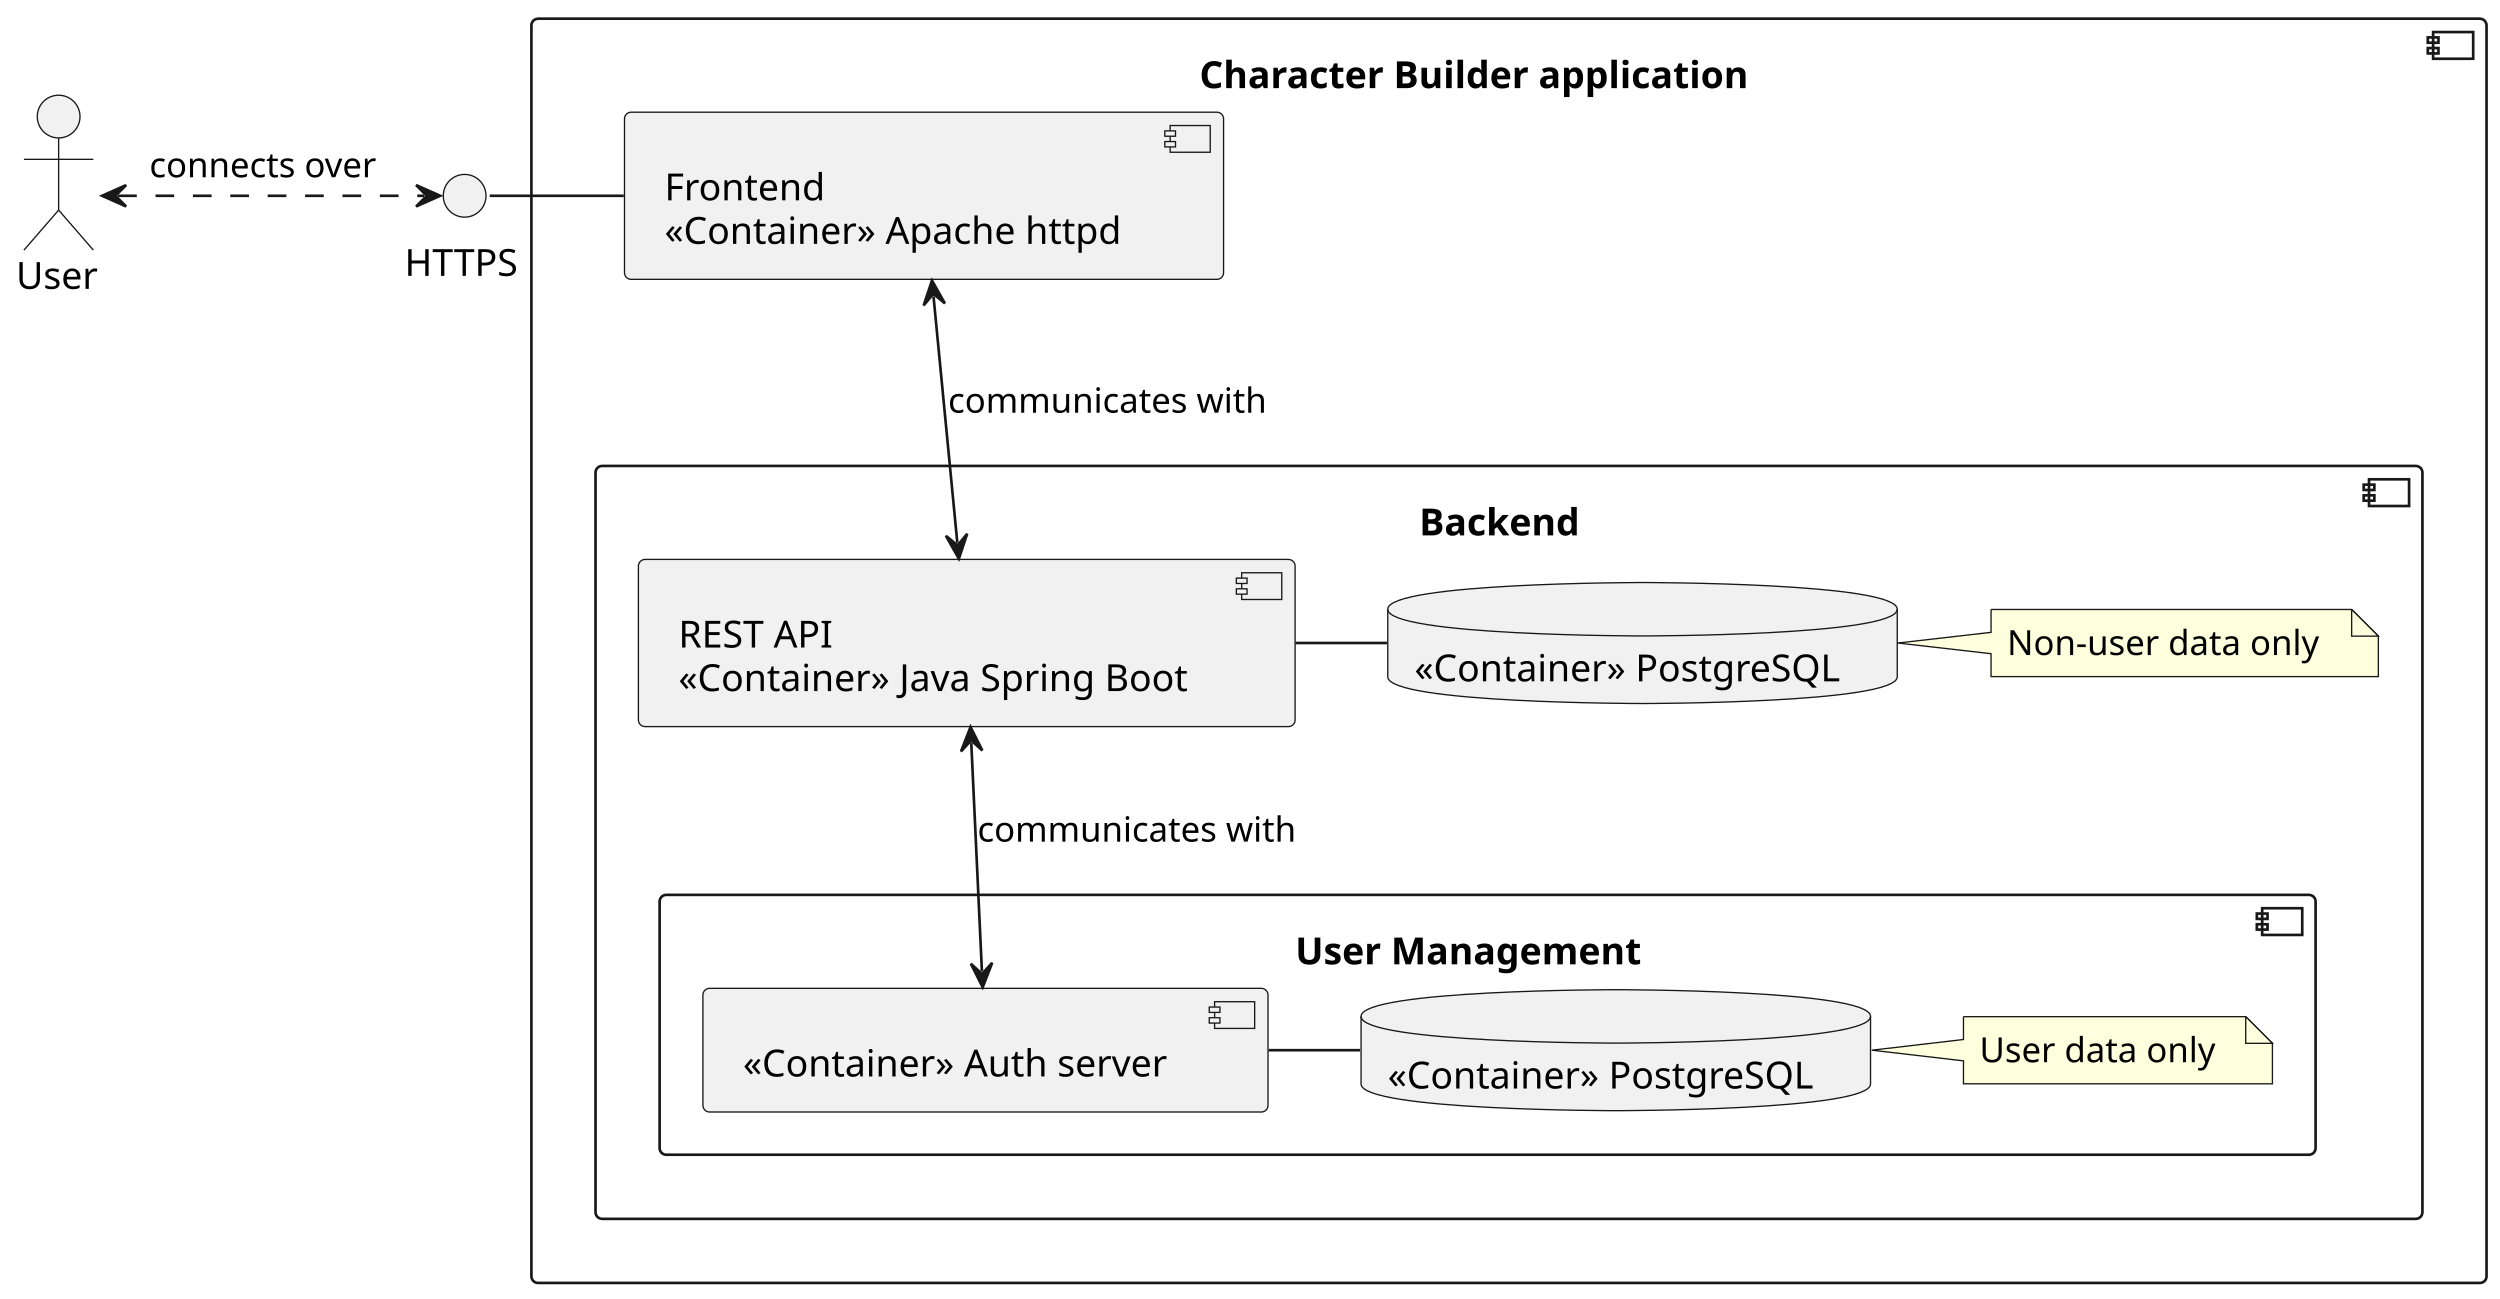
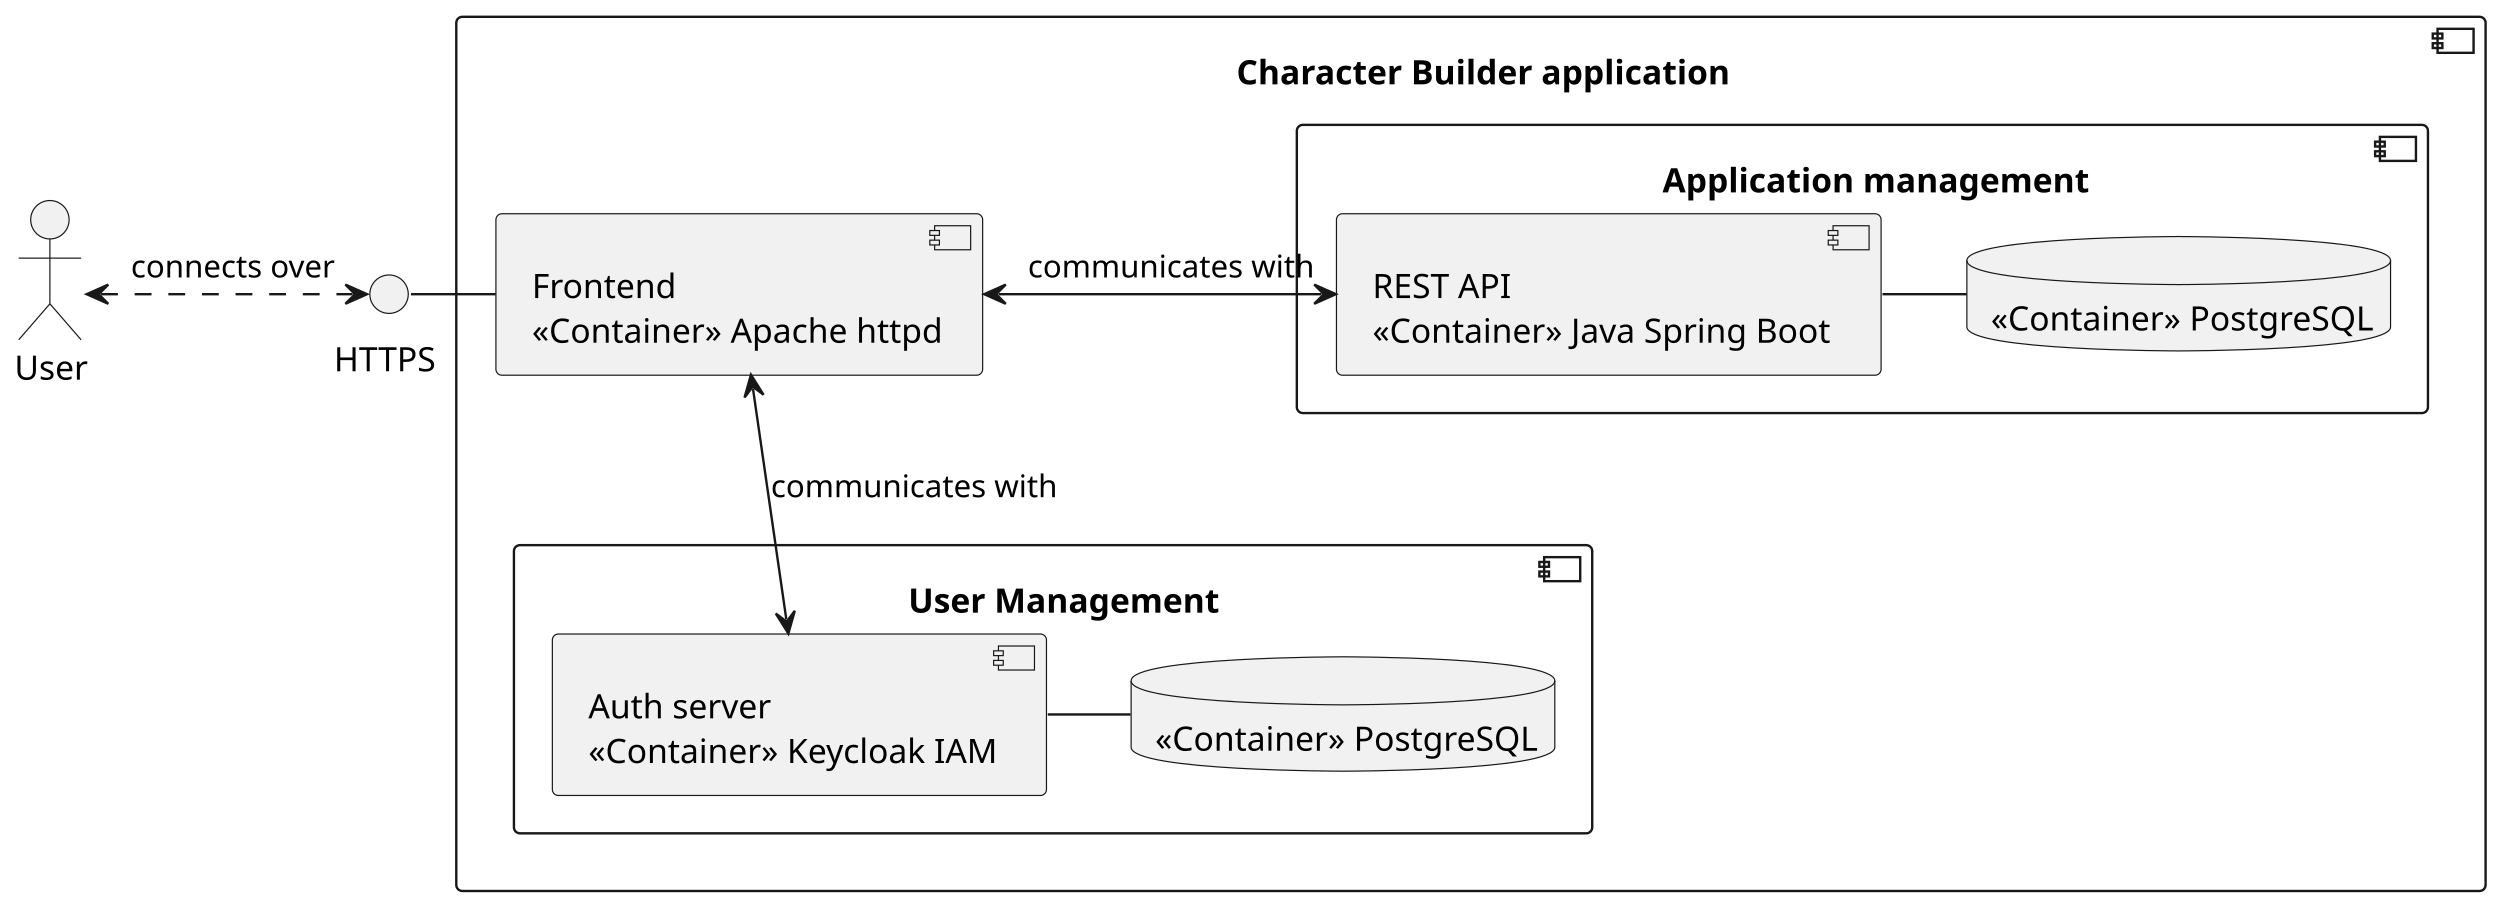
- <svg xmlns="http://www.w3.org/2000/svg" contentStyleType="text/css" height="486px" preserveAspectRatio="none" style="width:936px;height:486px;background:#FFFFFF;" version="1.1" viewBox="0 0 936 486" width="936px" zoomAndPan="magnify">
+ <svg xmlns="http://www.w3.org/2000/svg" contentStyleType="text/css" height="377px" preserveAspectRatio="none" style="width:1041px;height:377px;background:#FFFFFF;" version="1.1" viewBox="0 0 1041 377" width="1041px" zoomAndPan="magnify">
  <defs />
  <g>
    <g id="cluster_Character Builder application">
-       <rect fill="none" height="473.34" rx="2.5" ry="2.5" style="stroke:#181818;stroke-width:1.0;" width="732" x="198.96" y="7" />
-       <rect fill="none" height="10" style="stroke:#181818;stroke-width:1.0;" width="15" x="910.96" y="12" />
-       <rect fill="none" height="2" style="stroke:#181818;stroke-width:1.0;" width="4" x="908.96" y="14" />
-       <rect fill="none" height="2" style="stroke:#181818;stroke-width:1.0;" width="4" x="908.96" y="18" />
-       <text fill="#000000" font-family="sans-serif" font-size="14" font-weight="bold" lengthAdjust="spacing" textLength="231.745" x="449.087" y="32.995">Character Builder application</text>
+       <rect fill="none" height="364" rx="2.5" ry="2.5" style="stroke:#181818;stroke-width:1.0;" width="845" x="190" y="7" />
+       <rect fill="none" height="10" style="stroke:#181818;stroke-width:1.0;" width="15" x="1015" y="12" />
+       <rect fill="none" height="2" style="stroke:#181818;stroke-width:1.0;" width="4" x="1013" y="14" />
+       <rect fill="none" height="2" style="stroke:#181818;stroke-width:1.0;" width="4" x="1013" y="18" />
+       <text fill="#000000" font-family="sans-serif" font-size="14" font-weight="bold" lengthAdjust="spacing" textLength="195.269" x="514.866" y="35.107">Character Builder application</text>
    </g>
-     <g id="cluster_Backend">
-       <rect fill="none" height="281.89" rx="2.5" ry="2.5" style="stroke:#181818;stroke-width:1.0;" width="684" x="222.96" y="174.45" />
-       <rect fill="none" height="10" style="stroke:#181818;stroke-width:1.0;" width="15" x="886.96" y="179.45" />
-       <rect fill="none" height="2" style="stroke:#181818;stroke-width:1.0;" width="4" x="884.96" y="181.45" />
-       <rect fill="none" height="2" style="stroke:#181818;stroke-width:1.0;" width="4" x="884.96" y="185.45" />
-       <text fill="#000000" font-family="sans-serif" font-size="14" font-weight="bold" lengthAdjust="spacing" textLength="67.211" x="531.355" y="200.445">Backend</text>
+     <g id="cluster_Application management">
+       <rect fill="none" height="120" rx="2.5" ry="2.5" style="stroke:#181818;stroke-width:1.0;" width="471" x="540" y="52" />
+       <rect fill="none" height="10" style="stroke:#181818;stroke-width:1.0;" width="15" x="991" y="57" />
+       <rect fill="none" height="2" style="stroke:#181818;stroke-width:1.0;" width="4" x="989" y="59" />
+       <rect fill="none" height="2" style="stroke:#181818;stroke-width:1.0;" width="4" x="989" y="63" />
+       <text fill="#000000" font-family="sans-serif" font-size="14" font-weight="bold" lengthAdjust="spacing" textLength="166.469" x="692.266" y="80.107">Application management</text>
    </g>
    <g id="cluster_User Management">
-       <rect fill="none" height="97.3" rx="2.5" ry="2.5" style="stroke:#181818;stroke-width:1.0;" width="620" x="246.96" y="335.04" />
-       <rect fill="none" height="10" style="stroke:#181818;stroke-width:1.0;" width="15" x="846.96" y="340.04" />
-       <rect fill="none" height="2" style="stroke:#181818;stroke-width:1.0;" width="4" x="844.96" y="342.04" />
-       <rect fill="none" height="2" style="stroke:#181818;stroke-width:1.0;" width="4" x="844.96" y="346.04" />
-       <text fill="#000000" font-family="sans-serif" font-size="14" font-weight="bold" lengthAdjust="spacing" textLength="144.026" x="484.947" y="361.035">User Management</text>
+       <rect fill="none" height="120" rx="2.5" ry="2.5" style="stroke:#181818;stroke-width:1.0;" width="449" x="214" y="227" />
+       <rect fill="none" height="10" style="stroke:#181818;stroke-width:1.0;" width="15" x="643" y="232" />
+       <rect fill="none" height="2" style="stroke:#181818;stroke-width:1.0;" width="4" x="641" y="234" />
+       <rect fill="none" height="2" style="stroke:#181818;stroke-width:1.0;" width="4" x="641" y="238" />
+       <text fill="#000000" font-family="sans-serif" font-size="14" font-weight="bold" lengthAdjust="spacing" textLength="120.593" x="378.204" y="255.107">User Management</text>
    </g>
    <g id="elem_Frontend">
-       <rect fill="#F1F1F1" height="62.594" rx="2.5" ry="2.5" style="stroke:#181818;stroke-width:0.5;" width="224.297" x="233.81" y="42" />
-       <rect fill="#F1F1F1" height="10" style="stroke:#181818;stroke-width:0.5;" width="15" x="438.107" y="47" />
-       <rect fill="#F1F1F1" height="2" style="stroke:#181818;stroke-width:0.5;" width="4" x="436.107" y="49" />
-       <rect fill="#F1F1F1" height="2" style="stroke:#181818;stroke-width:0.5;" width="4" x="436.107" y="53" />
-       <text fill="#000000" font-family="sans-serif" font-size="14" lengthAdjust="spacing" textLength="63.109" x="248.81" y="74.995">Frontend</text>
-       <text fill="#000000" font-family="sans-serif" font-size="14" lengthAdjust="spacing" textLength="184.297" x="248.81" y="91.292">«Container» Apache httpd</text>
+       <rect fill="#F1F1F1" height="67.242" rx="2.5" ry="2.5" style="stroke:#181818;stroke-width:0.5;" width="202.675" x="206.5" y="89" />
+       <rect fill="#F1F1F1" height="10" style="stroke:#181818;stroke-width:0.5;" width="15" x="389.175" y="94" />
+       <rect fill="#F1F1F1" height="2" style="stroke:#181818;stroke-width:0.5;" width="4" x="387.175" y="96" />
+       <rect fill="#F1F1F1" height="2" style="stroke:#181818;stroke-width:0.5;" width="4" x="387.175" y="100" />
+       <text fill="#000000" font-family="sans-serif" font-size="14" lengthAdjust="spacing" textLength="56.034" x="221.5" y="124.107">Frontend</text>
+       <text fill="#000000" font-family="sans-serif" font-size="14" lengthAdjust="spacing" textLength="162.675" x="221.5" y="142.728">«Container» Apache httpd</text>
    </g>
    <g id="elem_SpringBootBackend">
-       <rect fill="#F1F1F1" height="62.594" rx="2.5" ry="2.5" style="stroke:#181818;stroke-width:0.5;" width="245.871" x="239.02" y="209.45" />
-       <rect fill="#F1F1F1" height="10" style="stroke:#181818;stroke-width:0.5;" width="15" x="464.891" y="214.45" />
-       <rect fill="#F1F1F1" height="2" style="stroke:#181818;stroke-width:0.5;" width="4" x="462.891" y="216.45" />
-       <rect fill="#F1F1F1" height="2" style="stroke:#181818;stroke-width:0.5;" width="4" x="462.891" y="220.45" />
-       <text fill="#000000" font-family="sans-serif" font-size="14" lengthAdjust="spacing" textLength="62.61" x="254.02" y="242.445">REST API</text>
-       <text fill="#000000" font-family="sans-serif" font-size="14" lengthAdjust="spacing" textLength="205.871" x="254.02" y="258.742">«Container» Java Spring Boot</text>
+       <rect fill="#F1F1F1" height="67.242" rx="2.5" ry="2.5" style="stroke:#181818;stroke-width:0.5;" width="226.785" x="556.5" y="89" />
+       <rect fill="#F1F1F1" height="10" style="stroke:#181818;stroke-width:0.5;" width="15" x="763.285" y="94" />
+       <rect fill="#F1F1F1" height="2" style="stroke:#181818;stroke-width:0.5;" width="4" x="761.285" y="96" />
+       <rect fill="#F1F1F1" height="2" style="stroke:#181818;stroke-width:0.5;" width="4" x="761.285" y="100" />
+       <text fill="#000000" font-family="sans-serif" font-size="14" lengthAdjust="spacing" textLength="63.793" x="571.5" y="124.107">REST API</text>
+       <text fill="#000000" font-family="sans-serif" font-size="14" lengthAdjust="spacing" textLength="186.785" x="571.5" y="142.728">«Container» Java Spring Boot</text>
    </g>
    <g id="elem_NonUserDataDb">
-       <path d="M519.58,228.1 C519.58,218.1 614.954,218.1 614.954,218.1 C614.954,218.1 710.328,218.1 710.328,228.1 L710.328,253.397 C710.328,263.397 614.954,263.397 614.954,263.397 C614.954,263.397 519.58,263.397 519.58,253.397 L519.58,228.1 " fill="#F1F1F1" style="stroke:#181818;stroke-width:0.5;" />
-       <path d="M519.58,228.1 C519.58,238.1 614.954,238.1 614.954,238.1 C614.954,238.1 710.328,238.1 710.328,228.1 " fill="none" style="stroke:#181818;stroke-width:0.5;" />
-       <text fill="#000000" font-family="sans-serif" font-size="14" lengthAdjust="spacing" textLength="170.748" x="529.58" y="255.095">«Container» PostgreSQL</text>
-     </g>
-     <g id="elem_GMN10">
-       <path d="M745.45,228.18 L745.45,236.75 L710.51,240.75 L745.45,244.75 L745.45,253.313 A0,0 0 0 0 745.45,253.313 L890.458,253.313 A0,0 0 0 0 890.458,253.313 L890.458,238.18 L880.458,228.18 L745.45,228.18 A0,0 0 0 0 745.45,228.18 " fill="#FEFFDD" style="stroke:#181818;stroke-width:0.5;" />
-       <path d="M880.458,228.18 L880.458,238.18 L890.458,238.18 L880.458,228.18 " fill="#FEFFDD" style="stroke:#181818;stroke-width:0.5;" />
-       <text fill="#000000" font-family="sans-serif" font-size="13" lengthAdjust="spacing" textLength="124.008" x="751.45" y="245.247">Non-user data only</text>
+       <path d="M819,108.5 C819,98.5 907.213,98.5 907.213,98.5 C907.213,98.5 995.427,98.5 995.427,108.5 L995.427,136.121 C995.427,146.121 907.213,146.121 907.213,146.121 C907.213,146.121 819,146.121 819,136.121 L819,108.5 " fill="#F1F1F1" style="stroke:#181818;stroke-width:0.5;" />
+       <path d="M819,108.5 C819,118.5 907.213,118.5 907.213,118.5 C907.213,118.5 995.427,118.5 995.427,108.5 " fill="none" style="stroke:#181818;stroke-width:0.5;" />
+       <text fill="#000000" font-family="sans-serif" font-size="14" lengthAdjust="spacing" textLength="156.427" x="829" y="137.607">«Container» PostgreSQL</text>
    </g>
    <g id="elem_UserDataDb">
-       <path d="M509.58,380.54 C509.58,370.54 604.954,370.54 604.954,370.54 C604.954,370.54 700.328,370.54 700.328,380.54 L700.328,405.837 C700.328,415.837 604.954,415.837 604.954,415.837 C604.954,415.837 509.58,415.837 509.58,405.837 L509.58,380.54 " fill="#F1F1F1" style="stroke:#181818;stroke-width:0.5;" />
-       <path d="M509.58,380.54 C509.58,390.54 604.954,390.54 604.954,390.54 C604.954,390.54 700.328,390.54 700.328,380.54 " fill="none" style="stroke:#181818;stroke-width:0.5;" />
-       <text fill="#000000" font-family="sans-serif" font-size="14" lengthAdjust="spacing" textLength="170.748" x="519.58" y="407.535">«Container» PostgreSQL</text>
+       <path d="M471,283.5 C471,273.5 559.213,273.5 559.213,273.5 C559.213,273.5 647.427,273.5 647.427,283.5 L647.427,311.121 C647.427,321.121 559.213,321.121 559.213,321.121 C559.213,321.121 471,321.121 471,311.121 L471,283.5 " fill="#F1F1F1" style="stroke:#181818;stroke-width:0.5;" />
+       <path d="M471,283.5 C471,293.5 559.213,293.5 559.213,293.5 C559.213,293.5 647.427,293.5 647.427,283.5 " fill="none" style="stroke:#181818;stroke-width:0.5;" />
+       <text fill="#000000" font-family="sans-serif" font-size="14" lengthAdjust="spacing" textLength="156.427" x="481" y="312.607">«Container» PostgreSQL</text>
    </g>
    <g id="elem_AuthServer">
-       <rect fill="#F1F1F1" height="46.297" rx="2.5" ry="2.5" style="stroke:#181818;stroke-width:0.5;" width="211.575" x="263.17" y="370.04" />
-       <rect fill="#F1F1F1" height="10" style="stroke:#181818;stroke-width:0.5;" width="15" x="454.745" y="375.04" />
-       <rect fill="#F1F1F1" height="2" style="stroke:#181818;stroke-width:0.5;" width="4" x="452.745" y="377.04" />
-       <rect fill="#F1F1F1" height="2" style="stroke:#181818;stroke-width:0.5;" width="4" x="452.745" y="381.04" />
-       <text fill="#000000" font-family="sans-serif" font-size="14" lengthAdjust="spacing" textLength="171.575" x="278.17" y="403.035">«Container» Auth server</text>
-     </g>
-     <g id="elem_GMN16">
-       <path d="M735.12,380.63 L735.12,389.19 L700.79,393.19 L735.12,397.19 L735.12,405.763 A0,0 0 0 0 735.12,405.763 L850.795,405.763 A0,0 0 0 0 850.795,405.763 L850.795,390.63 L840.795,380.63 L735.12,380.63 A0,0 0 0 0 735.12,380.63 " fill="#FEFFDD" style="stroke:#181818;stroke-width:0.5;" />
-       <path d="M840.795,380.63 L840.795,390.63 L850.795,390.63 L840.795,380.63 " fill="#FEFFDD" style="stroke:#181818;stroke-width:0.5;" />
-       <text fill="#000000" font-family="sans-serif" font-size="13" lengthAdjust="spacing" textLength="94.675" x="741.12" y="397.697">User data only</text>
+       <rect fill="#F1F1F1" height="67.242" rx="2.5" ry="2.5" style="stroke:#181818;stroke-width:0.5;" width="205.751" x="230" y="264" />
+       <rect fill="#F1F1F1" height="10" style="stroke:#181818;stroke-width:0.5;" width="15" x="415.751" y="269" />
+       <rect fill="#F1F1F1" height="2" style="stroke:#181818;stroke-width:0.5;" width="4" x="413.751" y="271" />
+       <rect fill="#F1F1F1" height="2" style="stroke:#181818;stroke-width:0.5;" width="4" x="413.751" y="275" />
+       <text fill="#000000" font-family="sans-serif" font-size="14" lengthAdjust="spacing" textLength="71.586" x="245" y="299.107">Auth server</text>
+       <text fill="#000000" font-family="sans-serif" font-size="14" lengthAdjust="spacing" textLength="165.751" x="245" y="317.728">«Container» Keycloak IAM</text>
    </g>
    <g id="elem_User">
-       <ellipse cx="21.955" cy="43.65" fill="#F1F1F1" rx="8" ry="8" style="stroke:#181818;stroke-width:0.5;" />
-       <path d="M21.955,51.65 L21.955,78.65 M8.955,59.65 L34.955,59.65 M21.955,78.65 L8.955,93.65 M21.955,78.65 L34.955,93.65 " fill="none" style="stroke:#181818;stroke-width:0.5;" />
-       <text fill="#000000" font-family="sans-serif" font-size="14" lengthAdjust="spacing" textLength="31.91" x="6" y="108.145">User</text>
+       <ellipse cx="20.779" cy="91.5" fill="#F1F1F1" rx="8" ry="8" style="stroke:#181818;stroke-width:0.5;" />
+       <path d="M20.779,99.5 L20.779,126.5 M7.779,107.5 L33.779,107.5 M20.779,126.5 L7.779,141.5 M20.779,126.5 L33.779,141.5 " fill="none" style="stroke:#181818;stroke-width:0.5;" />
+       <text fill="#000000" font-family="sans-serif" font-size="14" lengthAdjust="spacing" textLength="29.559" x="6" y="158.107">User</text>
    </g>
    <g id="elem_Interface_HTTPS">
-       <ellipse cx="173.96" cy="73.3" fill="#F1F1F1" rx="8" ry="8" style="stroke:#181818;stroke-width:0.5;" />
-       <text fill="#000000" font-family="sans-serif" font-size="14" lengthAdjust="spacing" textLength="44.96" x="151.48" y="103.295">HTTPS</text>
+       <ellipse cx="162" cy="122.5" fill="#F1F1F1" rx="8" ry="8" style="stroke:#181818;stroke-width:0.5;" />
+       <text fill="#000000" font-family="sans-serif" font-size="14" lengthAdjust="spacing" textLength="45.89" x="139.055" y="154.607">HTTPS</text>
    </g>
    <g id="link_User_Interface_HTTPS">
-       <path d="M44.22,73.3 C76.08,73.3 133.77,73.3 158.79,73.3 " fill="none" id="User-Interface_HTTPS" style="stroke:#181818;stroke-width:1.0;stroke-dasharray:7.0,7.0;" />
-       <polygon fill="#181818" points="38.22,73.3,47.22,77.3,43.22,73.3,47.22,69.3,38.22,73.3" style="stroke:#181818;stroke-width:1.0;" />
-       <polygon fill="#181818" points="164.79,73.3,155.79,69.3,159.79,73.3,155.79,77.3,164.79,73.3" style="stroke:#181818;stroke-width:1.0;" />
-       <text fill="#000000" font-family="sans-serif" font-size="13" lengthAdjust="spacing" textLength="91.717" x="55.93" y="66.367">connects over</text>
+       <path d="M42.09,122.5 C71.36,122.5 123.05,122.5 146.82,122.5 " fill="none" id="User-Interface_HTTPS" style="stroke:#181818;stroke-width:1.0;stroke-dasharray:7.0,7.0;" />
+       <polygon fill="#181818" points="36.09,122.5,45.09,126.5,41.09,122.5,45.09,118.5,36.09,122.5" style="stroke:#181818;stroke-width:1.0;" />
+       <polygon fill="#181818" points="152.82,122.5,143.82,118.5,147.82,122.5,143.82,126.5,152.82,122.5" style="stroke:#181818;stroke-width:1.0;" />
+       <text fill="#000000" font-family="sans-serif" font-size="13" lengthAdjust="spacing" textLength="80.933" x="54.5" y="115.528">connects over</text>
    </g>
    <g id="link_Interface_HTTPS_Frontend">
-       <path d="M183.36,73.3 C200.09,73.3 216.81,73.3 233.54,73.3 " fill="none" id="Interface_HTTPS-Frontend" style="stroke:#181818;stroke-width:1.0;" />
+       <path d="M171.12,122.5 C182.89,122.5 194.65,122.5 206.41,122.5 " fill="none" id="Interface_HTTPS-Frontend" style="stroke:#181818;stroke-width:1.0;" />
    </g>
    <g id="link_Frontend_SpringBootBackend">
-       <path d="M349.507,111.002 C352.377,140.722 355.552,173.548 358.422,203.208 " fill="none" id="Frontend-SpringBootBackend" style="stroke:#181818;stroke-width:1.0;" />
-       <polygon fill="#181818" points="348.93,105.03,345.814,114.373,349.411,110.007,353.777,113.604,348.93,105.03" style="stroke:#181818;stroke-width:1.0;" />
-       <polygon fill="#181818" points="359,209.18,362.115,199.837,358.518,204.203,354.152,200.607,359,209.18" style="stroke:#181818;stroke-width:1.0;" />
-       <text fill="#000000" font-family="sans-serif" font-size="13" lengthAdjust="spacing" textLength="127.213" x="354.96" y="154.517">communicates with</text>
+       <path d="M415.8,122.5 C461.39,122.5 503.33,122.5 550.24,122.5 " fill="none" id="Frontend-SpringBootBackend" style="stroke:#181818;stroke-width:1.0;" />
+       <polygon fill="#181818" points="409.8,122.5,418.8,126.5,414.8,122.5,418.8,118.5,409.8,122.5" style="stroke:#181818;stroke-width:1.0;" />
+       <polygon fill="#181818" points="556.24,122.5,547.24,118.5,551.24,122.5,547.24,126.5,556.24,122.5" style="stroke:#181818;stroke-width:1.0;" />
+       <text fill="#000000" font-family="sans-serif" font-size="13" lengthAdjust="spacing" textLength="110.538" x="428" y="115.528">communicates with</text>
+     </g>
+     <g id="link_Frontend_AuthServer">
+       <path d="M313.559,161.978 C318.019,192.808 322.95,226.992 327.42,257.872 " fill="none" id="Frontend-AuthServer" style="stroke:#181818;stroke-width:1.0;" />
+       <polygon fill="#181818" points="312.7,156.04,310.03,165.52,313.416,160.988,317.947,164.375,312.7,156.04" style="stroke:#181818;stroke-width:1.0;" />
+       <polygon fill="#181818" points="328.28,263.81,330.949,254.33,327.564,258.862,323.032,255.476,328.28,263.81" style="stroke:#181818;stroke-width:1.0;" />
+       <text fill="#000000" font-family="sans-serif" font-size="13" lengthAdjust="spacing" textLength="110.538" x="321" y="207.028">communicates with</text>
    </g>
    <g id="link_SpringBootBackend_NonUserDataDb">
-       <path d="M485,240.75 C496.42,240.75 507.84,240.75 519.26,240.75 " fill="none" id="SpringBootBackend-NonUserDataDb" style="stroke:#181818;stroke-width:1.0;" />
-     </g>
-     <g id="link_SpringBootBackend_AuthServer">
-       <path d="M363.648,278.183 C364.988,307.034 366.42,337.707 367.63,363.637 " fill="none" id="SpringBootBackend-AuthServer" style="stroke:#181818;stroke-width:1.0;" />
-       <polygon fill="#181818" points="363.37,272.19,359.792,281.366,363.602,277.185,367.783,280.995,363.37,272.19" style="stroke:#181818;stroke-width:1.0;" />
-       <polygon fill="#181818" points="367.91,369.63,371.486,360.453,367.677,364.635,363.495,360.826,367.91,369.63" style="stroke:#181818;stroke-width:1.0;" />
-       <text fill="#000000" font-family="sans-serif" font-size="13" lengthAdjust="spacing" textLength="127.213" x="365.96" y="315.107">communicates with</text>
+       <path d="M783.87,122.5 C795.57,122.5 807.28,122.5 818.98,122.5 " fill="none" id="SpringBootBackend-NonUserDataDb" style="stroke:#181818;stroke-width:1.0;" />
    </g>
    <g id="link_AuthServer_UserDataDb">
-       <path d="M474.97,393.19 C486.4,393.19 497.82,393.19 509.24,393.19 " fill="none" id="AuthServer-UserDataDb" style="stroke:#181818;stroke-width:1.0;" />
+       <path d="M436.29,297.5 C447.79,297.5 459.3,297.5 470.8,297.5 " fill="none" id="AuthServer-UserDataDb" style="stroke:#181818;stroke-width:1.0;" />
    </g>
  </g>
</svg>
